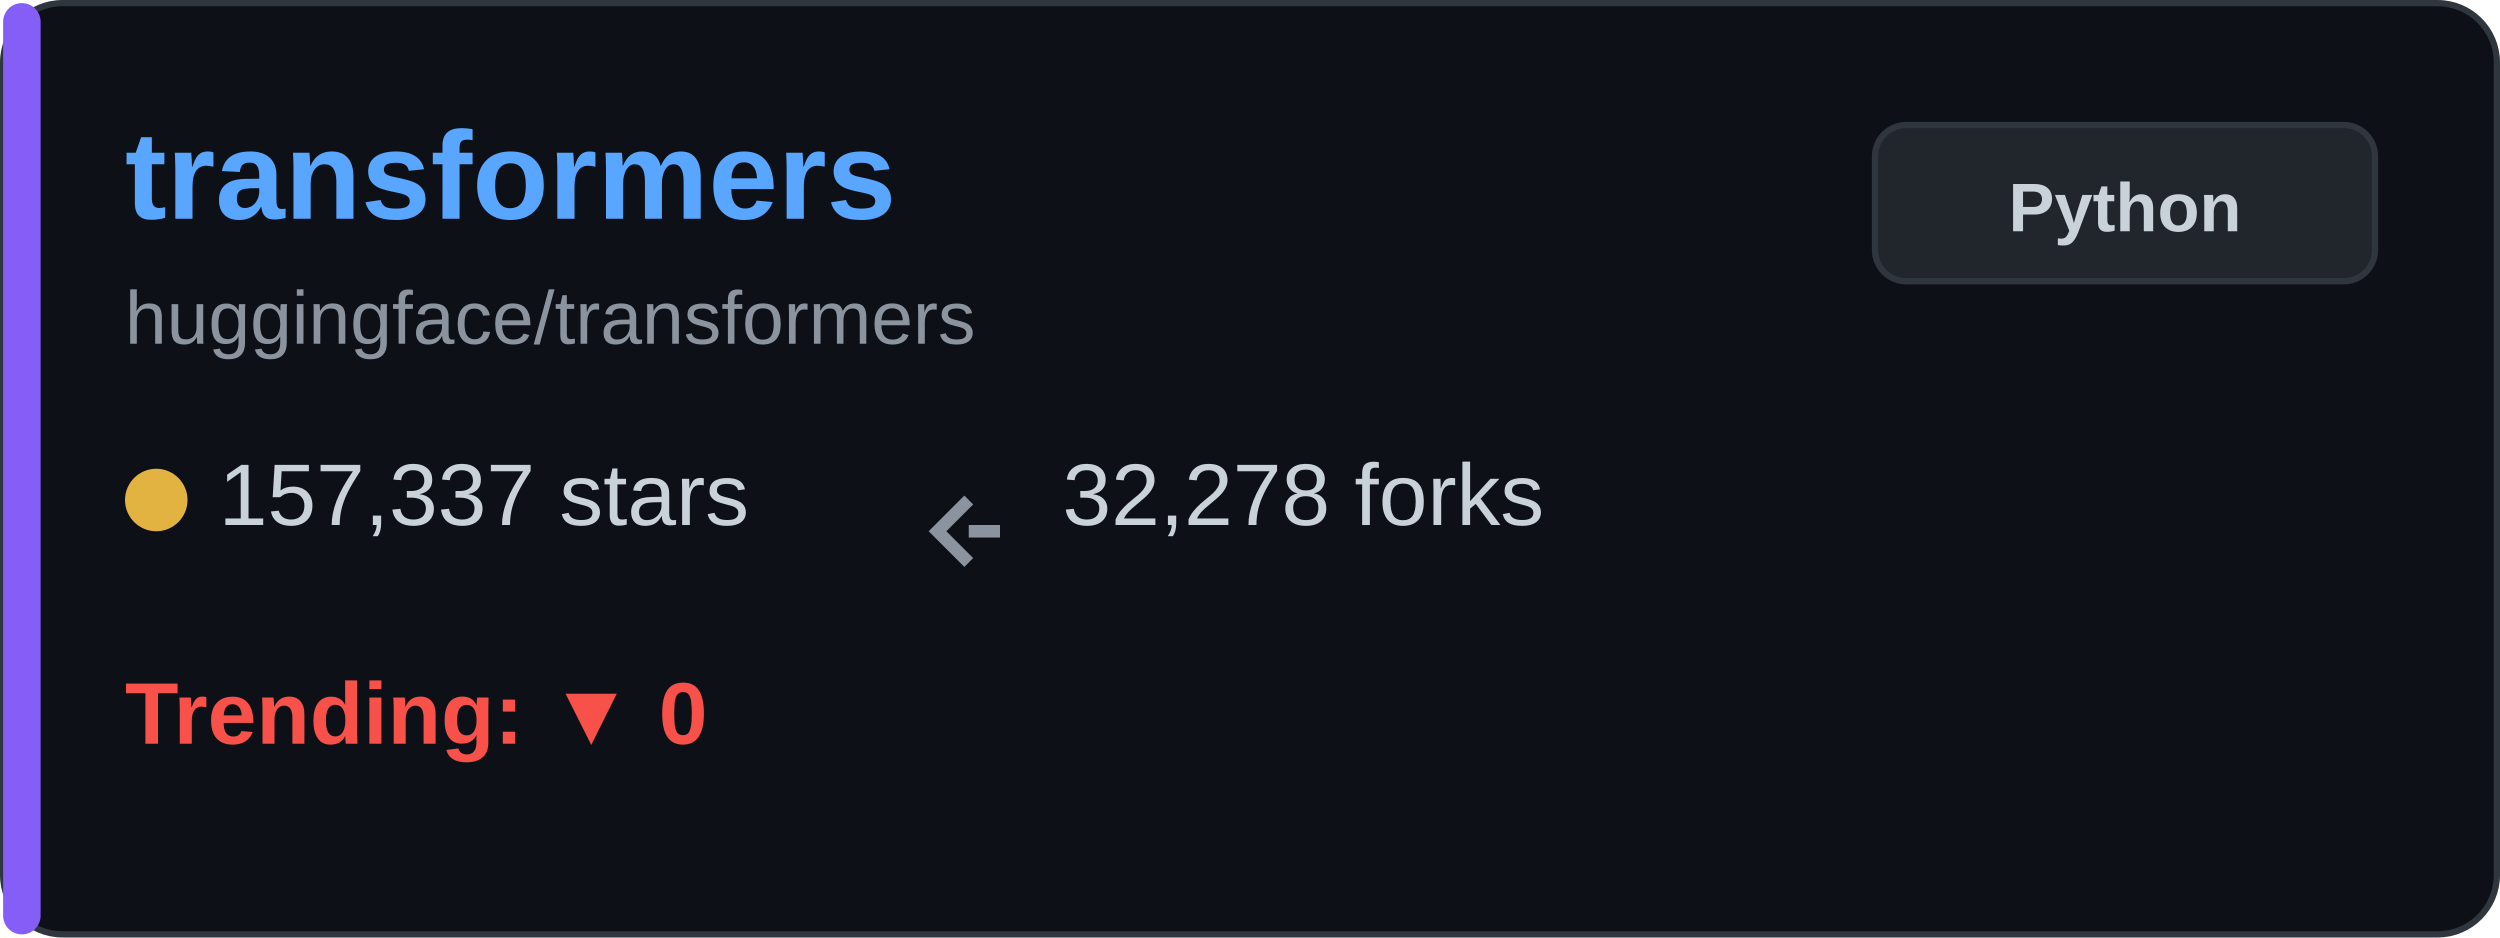
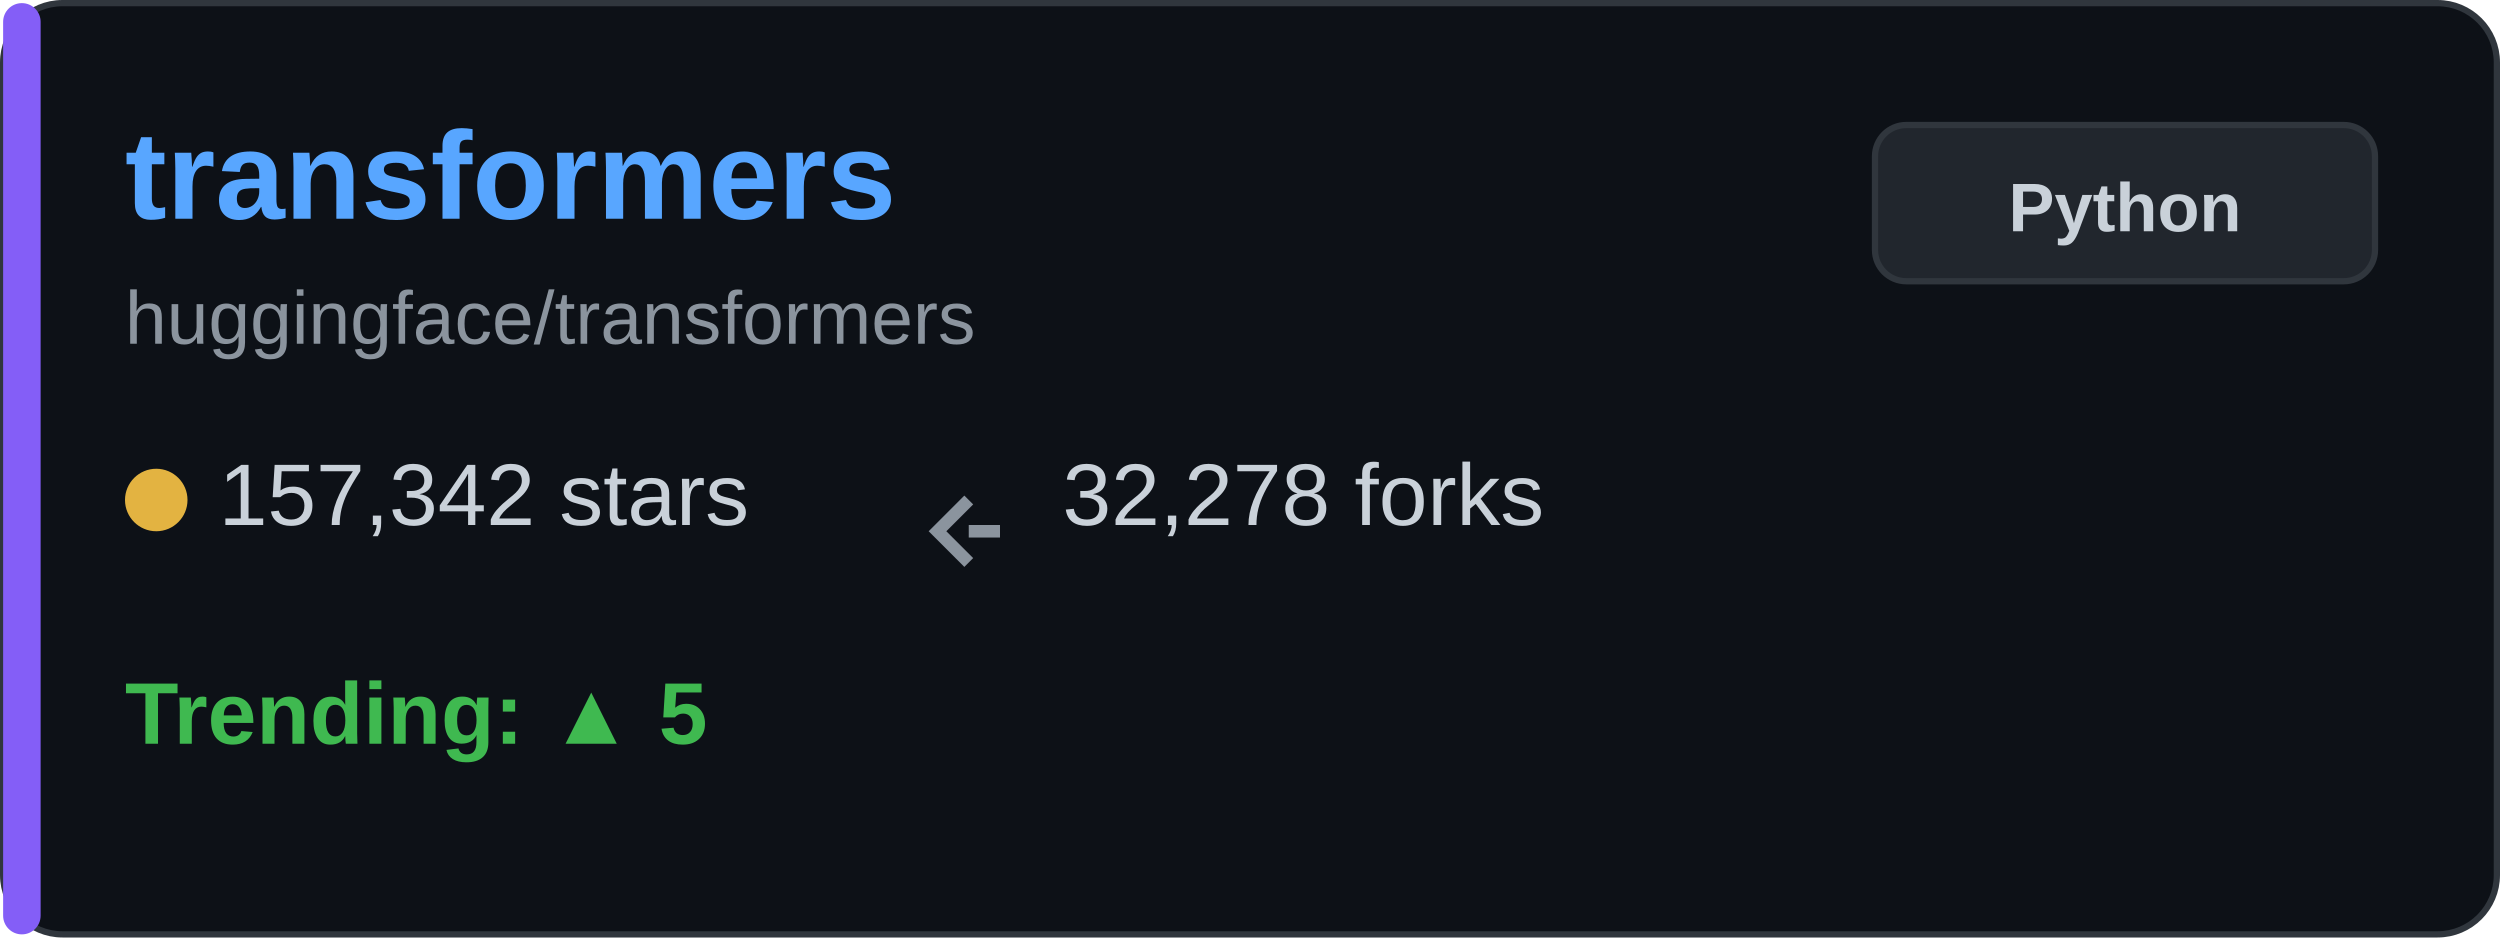
<svg xmlns="http://www.w3.org/2000/svg" width="400" height="150" viewBox="0 0 400 150" fill="none">
  <rect x="0.5" y="0.5" width="399" height="149" rx="9.5" fill="#0d1117" stroke="#30363d" />
  <rect x="0.5" y="0.5" width="6" height="149" rx="3" fill="#845ef7" />
  <text x="20" y="35" font-family="Arial, sans-serif" font-size="20" font-weight="bold" fill="#58a6ff">transformers</text>
  <text x="20" y="55" font-family="Arial, sans-serif" font-size="12" fill="#8b949e">huggingface/transformers</text>
  <g transform="translate(20, 80)">
    <circle cx="5" cy="0" r="5" fill="#e3b341" />
-     <text x="15" y="4" font-family="Arial, sans-serif" font-size="14" fill="#c9d1d9">157,337 stars</text>
+     <text x="15" y="4" font-family="Arial, sans-serif" font-size="14" fill="#c9d1d9">157,342 stars</text>
  </g>
  <g transform="translate(150, 80)">
    <path d="M5 0 L0 5 L5 10 M5 5 L10 5" stroke="#8b949e" stroke-width="2" fill="none" />
    <text x="20" y="4" font-family="Arial, sans-serif" font-size="14" fill="#c9d1d9">32,278 forks</text>
  </g>
  <g transform="translate(20, 115)">
-     <text x="0" y="4" font-family="Arial, sans-serif" font-size="14" font-weight="bold" fill="#f85149">Trending: ▼ 0</text>
+     <text x="0" y="4" font-family="Arial, sans-serif" font-size="14" font-weight="bold" fill="#3fb950">Trending: ▲ 5</text>
  </g>
  <rect x="300" y="20" width="80" height="25" rx="5" fill="#21262d" stroke="#30363d" />
  <text x="340" y="37" font-family="Arial, sans-serif" font-size="11" font-weight="bold" fill="#c9d1d9" text-anchor="middle">Python</text>
</svg>
